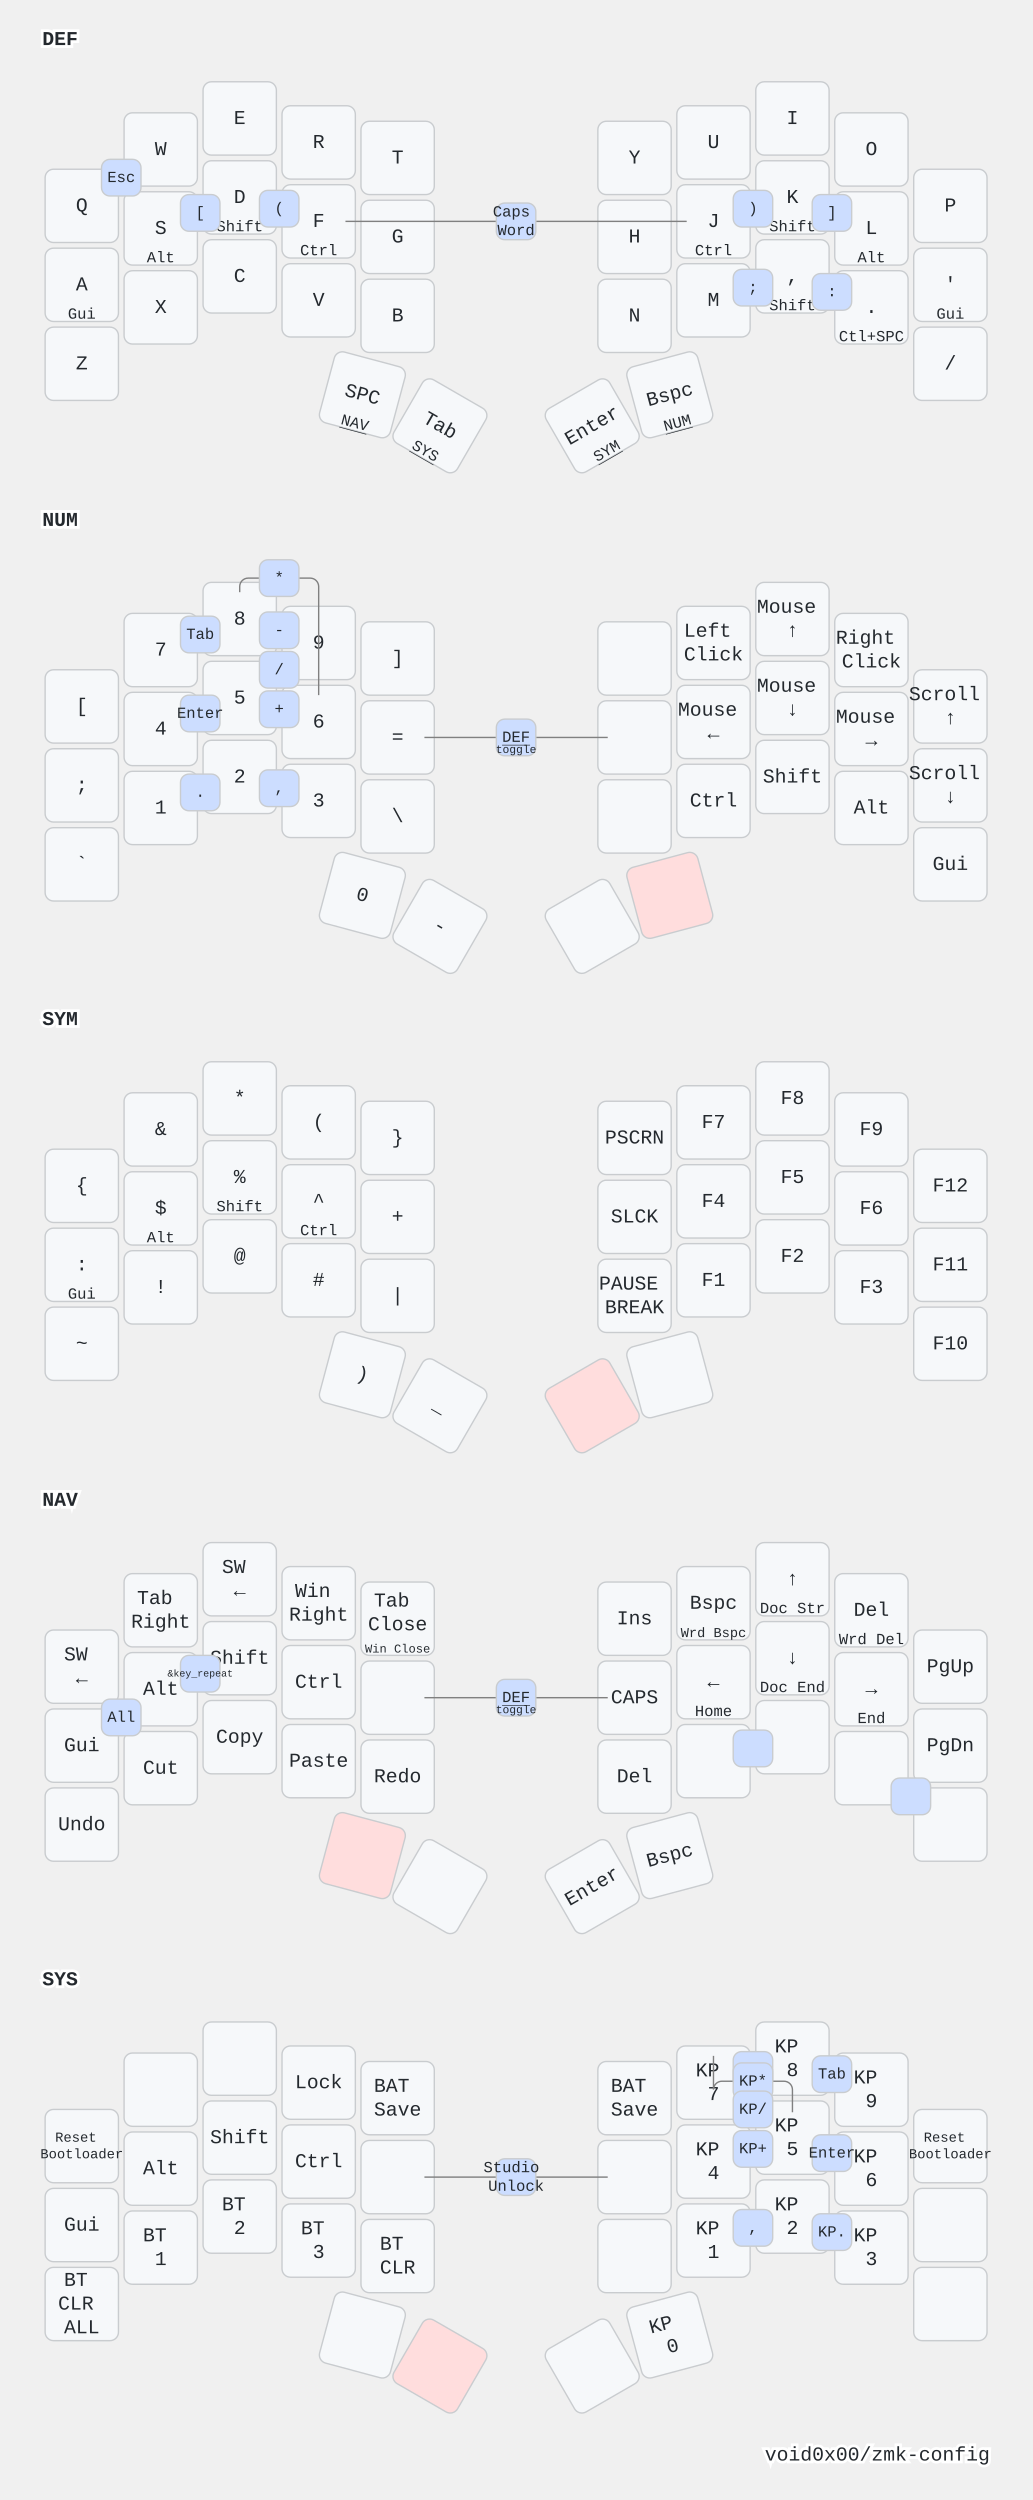
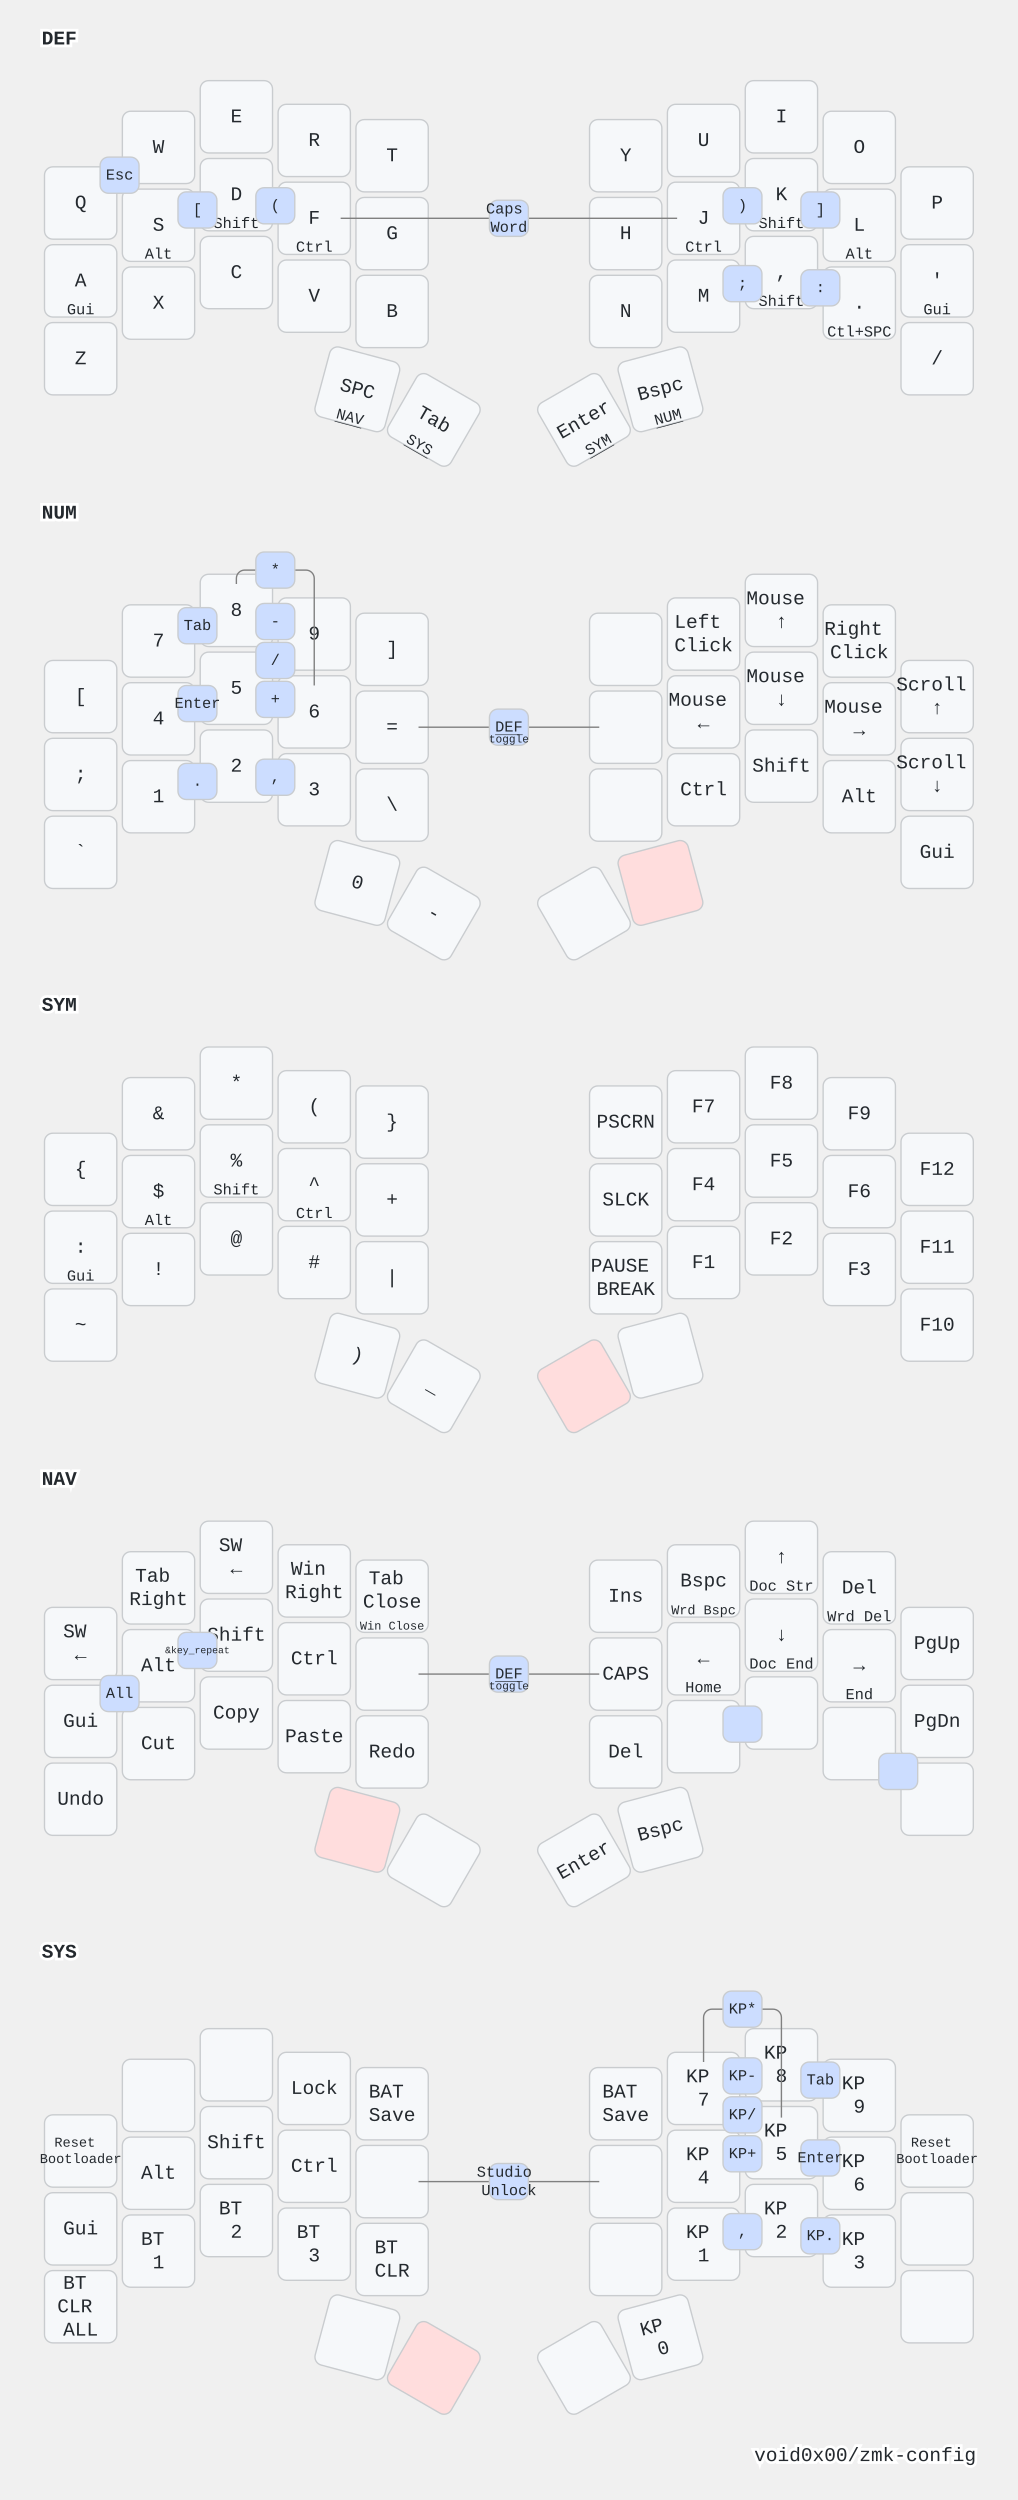
- <svg xmlns="http://www.w3.org/2000/svg" xmlns:xlink="http://www.w3.org/1999/xlink" width="732" height="1773" viewBox="0 0 732 1773" class="keymap">
+ <svg xmlns="http://www.w3.org/2000/svg" xmlns:xlink="http://www.w3.org/1999/xlink" width="732" height="1798" viewBox="0 0 732 1798" class="keymap">
  <defs>/* start glyphs */
<svg id="mdi:play-pause">
      <svg id="mdi-play-pause" viewBox="0 0 24 24">
        <path d="M3,5V19L11,12M13,19H16V5H13M18,5V19H21V5" />
      </svg>
    </svg>
    <svg id="mdi:skip-backward">
      <svg id="mdi-skip-backward" viewBox="0 0 24 24">
        <path d="M20,5V19L13,12M6,5V19H4V5M13,5V19L6,12" />
      </svg>
    </svg>
    <svg id="mdi:skip-forward">
      <svg id="mdi-skip-forward" viewBox="0 0 24 24">
        <path d="M4,5V19L11,12M18,5V19H20V5M11,5V19L18,12" />
      </svg>
    </svg>
    <svg id="mdi:volume-high">
      <svg id="mdi-volume-high" viewBox="0 0 24 24">
        <path d="M14,3.23V5.29C16.89,6.15 19,8.83 19,12C19,15.17 16.89,17.84 14,18.7V20.77C18,19.86 21,16.28 21,12C21,7.72 18,4.14 14,3.23M16.5,12C16.5,10.23 15.5,8.71 14,7.97V16C15.5,15.29 16.5,13.76 16.5,12M3,9V15H7L12,20V4L7,9H3Z" />
      </svg>
    </svg>
    <svg id="mdi:volume-medium">
      <svg id="mdi-volume-medium" viewBox="0 0 24 24">
        <path d="M5,9V15H9L14,20V4L9,9M18.5,12C18.5,10.23 17.5,8.71 16,7.97V16C17.5,15.29 18.5,13.76 18.5,12Z" />
      </svg>
    </svg>
    <svg id="mdi:volume-off">
      <svg id="mdi-volume-off" viewBox="0 0 24 24">
        <path d="M12,4L9.91,6.09L12,8.18M4.27,3L3,4.27L7.73,9H3V15H7L12,20V13.27L16.25,17.53C15.58,18.04 14.83,18.46 14,18.7V20.77C15.38,20.45 16.63,19.82 17.68,18.96L19.73,21L21,19.73L12,10.73M19,12C19,12.94 18.8,13.82 18.46,14.64L19.97,16.15C20.62,14.91 21,13.5 21,12C21,7.72 18,4.14 14,3.23V5.29C16.89,6.15 19,8.83 19,12M16.5,12C16.5,10.23 15.5,8.71 14,7.97V10.18L16.45,12.63C16.5,12.43 16.5,12.21 16.5,12Z" />
      </svg>
    </svg>
  </defs>/* end glyphs */
<style>/* inherit to force styles through use tags */
svg path {
    fill: inherit;
}

/* font and background color specifications */
svg.keymap {
    font-family: SFMono-Regular,Consolas,Liberation Mono,Menlo,monospace;
    font-size: 14px;
    font-kerning: normal;
    text-rendering: optimizeLegibility;
    fill: #24292e;
}

/* default key styling */
rect.key {
    fill: #f6f8fa;
}

rect.key, rect.combo {
    stroke: #c9cccf;
    stroke-width: 1;
}

/* default key side styling, only used is draw_key_sides is set */
rect.side {
    filter: brightness(90%);
}

/* color accent for combo boxes */
rect.combo, rect.combo-separate {
    fill: #cdf;
}

/* color accent for held keys */
rect.held, rect.combo.held {
    fill: #fdd;
}

/* color accent for ghost (optional) keys */
rect.ghost, rect.combo.ghost {
    stroke-dasharray: 4, 4;
    stroke-width: 2;
}

text {
    text-anchor: middle;
    dominant-baseline: middle;
}

/* styling for layer labels */
text.label {
    font-weight: bold;
    text-anchor: start;
    stroke: white;
    stroke-width: 4;
    paint-order: stroke;
}

/* styling for optional footer */
text.footer {
    text-anchor: end;
    dominant-baseline: auto;
    stroke: white;
    stroke-width: 4;
    paint-order: stroke;
}

/* styling for combo tap, and key non-tap label text */
text.combo, text.hold, text.shifted, text.left, text.right, text.tl, text.tr, text.bl, text.br {
    font-size: 11px;
}

text.hold, text.bl, text.br {
    text-anchor: middle;
    dominant-baseline: auto;
}

text.shifted, text.tl, text.tr {
    text-anchor: middle;
    dominant-baseline: hanging;
}

text.left, text.tl, text.bl {
    text-anchor: start;
}

text.right, text.tr, text.br {
    text-anchor: end;
}

text.layer-activator {
    text-decoration: underline;
}

/* styling for hold/shifted label text in combo box */
text.combo.hold, text.combo.shifted, text.combo.left, text.combo.right {
    font-size: 8px;
}

/* lighter symbol for transparent keys */
text.trans {
    fill: #7b7e81;
}

/* styling for combo dendrons */
path.combo {
    stroke-width: 1;
    stroke: gray;
    fill: none;
}

/* Start Tabler Icons Cleanup */
/* cannot use height/width with glyphs */
.icon-tabler &gt; path {
    fill: inherit;
    stroke: inherit;
    stroke-width: 2;
}
/* hide tabler's default box */
.icon-tabler &gt; path[stroke="none"][fill="none"] {
    visibility: hidden;
}
/* End Tabler Icons Cleanup */

@media (prefers-color-scheme: dark) {
svg.keymap { fill: #d1d6db; }
rect.key { fill: #3f4750; }
rect.key, rect.combo { stroke: #60666c; }
rect.combo, rect.combo-separate { fill: #1f3d7a; }
rect.held, rect.combo.held { fill: #854747; }
text.label, text.footer { stroke: black; }
text.trans { fill: #7e8184; }
path.combo { stroke: #7f7f7f; }

}</style>
  <g transform="translate(30, 0)" class="layer-DEF">
    <text x="0" y="28" class="label" id="DEF">DEF</text>
    <g transform="translate(0, 56)">
      <g transform="translate(28, 90)" class="key keypos-0">
        <rect rx="6" ry="6" x="-26" y="-26" width="52" height="52" class="key" />
        <text x="0" y="0" class="key tap">Q</text>
      </g>
      <g transform="translate(84, 50)" class="key keypos-1">
        <rect rx="6" ry="6" x="-26" y="-26" width="52" height="52" class="key" />
        <text x="0" y="0" class="key tap">W</text>
      </g>
      <g transform="translate(140, 28)" class="key keypos-2">
        <rect rx="6" ry="6" x="-26" y="-26" width="52" height="52" class="key" />
        <text x="0" y="0" class="key tap">E</text>
      </g>
      <g transform="translate(196, 45)" class="key keypos-3">
        <rect rx="6" ry="6" x="-26" y="-26" width="52" height="52" class="key" />
        <text x="0" y="0" class="key tap">R</text>
      </g>
      <g transform="translate(252, 56)" class="key keypos-4">
        <rect rx="6" ry="6" x="-26" y="-26" width="52" height="52" class="key" />
        <text x="0" y="0" class="key tap">T</text>
      </g>
      <g transform="translate(420, 56)" class="key keypos-5">
        <rect rx="6" ry="6" x="-26" y="-26" width="52" height="52" class="key" />
        <text x="0" y="0" class="key tap">Y</text>
      </g>
      <g transform="translate(476, 45)" class="key keypos-6">
        <rect rx="6" ry="6" x="-26" y="-26" width="52" height="52" class="key" />
        <text x="0" y="0" class="key tap">U</text>
      </g>
      <g transform="translate(532, 28)" class="key keypos-7">
        <rect rx="6" ry="6" x="-26" y="-26" width="52" height="52" class="key" />
        <text x="0" y="0" class="key tap">I</text>
      </g>
      <g transform="translate(588, 50)" class="key keypos-8">
        <rect rx="6" ry="6" x="-26" y="-26" width="52" height="52" class="key" />
        <text x="0" y="0" class="key tap">O</text>
      </g>
      <g transform="translate(644, 90)" class="key keypos-9">
        <rect rx="6" ry="6" x="-26" y="-26" width="52" height="52" class="key" />
        <text x="0" y="0" class="key tap">P</text>
      </g>
      <g transform="translate(28, 146)" class="key keypos-10">
        <rect rx="6" ry="6" x="-26" y="-26" width="52" height="52" class="key" />
        <text x="0" y="0" class="key tap">A</text>
        <text x="0" y="24" class="key hold">Gui</text>
      </g>
      <g transform="translate(84, 106)" class="key keypos-11">
        <rect rx="6" ry="6" x="-26" y="-26" width="52" height="52" class="key" />
        <text x="0" y="0" class="key tap">S</text>
        <text x="0" y="24" class="key hold">Alt</text>
      </g>
      <g transform="translate(140, 84)" class="key keypos-12">
        <rect rx="6" ry="6" x="-26" y="-26" width="52" height="52" class="key" />
        <text x="0" y="0" class="key tap">D</text>
        <text x="0" y="24" class="key hold">Shift</text>
      </g>
      <g transform="translate(196, 101)" class="key keypos-13">
        <rect rx="6" ry="6" x="-26" y="-26" width="52" height="52" class="key" />
        <text x="0" y="0" class="key tap">F</text>
        <text x="0" y="24" class="key hold">Ctrl</text>
      </g>
      <g transform="translate(252, 112)" class="key keypos-14">
        <rect rx="6" ry="6" x="-26" y="-26" width="52" height="52" class="key" />
        <text x="0" y="0" class="key tap">G</text>
      </g>
      <g transform="translate(420, 112)" class="key keypos-15">
        <rect rx="6" ry="6" x="-26" y="-26" width="52" height="52" class="key" />
        <text x="0" y="0" class="key tap">H</text>
      </g>
      <g transform="translate(476, 101)" class="key keypos-16">
        <rect rx="6" ry="6" x="-26" y="-26" width="52" height="52" class="key" />
        <text x="0" y="0" class="key tap">J</text>
        <text x="0" y="24" class="key hold">Ctrl</text>
      </g>
      <g transform="translate(532, 84)" class="key keypos-17">
        <rect rx="6" ry="6" x="-26" y="-26" width="52" height="52" class="key" />
        <text x="0" y="0" class="key tap">K</text>
        <text x="0" y="24" class="key hold">Shift</text>
      </g>
      <g transform="translate(588, 106)" class="key keypos-18">
        <rect rx="6" ry="6" x="-26" y="-26" width="52" height="52" class="key" />
        <text x="0" y="0" class="key tap">L</text>
        <text x="0" y="24" class="key hold">Alt</text>
      </g>
      <g transform="translate(644, 146)" class="key keypos-19">
        <rect rx="6" ry="6" x="-26" y="-26" width="52" height="52" class="key" />
        <text x="0" y="0" class="key tap">'</text>
        <text x="0" y="24" class="key hold">Gui</text>
      </g>
      <g transform="translate(28, 202)" class="key keypos-20">
        <rect rx="6" ry="6" x="-26" y="-26" width="52" height="52" class="key" />
        <text x="0" y="0" class="key tap">Z</text>
      </g>
      <g transform="translate(84, 162)" class="key keypos-21">
        <rect rx="6" ry="6" x="-26" y="-26" width="52" height="52" class="key" />
        <text x="0" y="0" class="key tap">X</text>
      </g>
      <g transform="translate(140, 140)" class="key keypos-22">
        <rect rx="6" ry="6" x="-26" y="-26" width="52" height="52" class="key" />
        <text x="0" y="0" class="key tap">C</text>
      </g>
      <g transform="translate(196, 157)" class="key keypos-23">
        <rect rx="6" ry="6" x="-26" y="-26" width="52" height="52" class="key" />
        <text x="0" y="0" class="key tap">V</text>
      </g>
      <g transform="translate(252, 168)" class="key keypos-24">
        <rect rx="6" ry="6" x="-26" y="-26" width="52" height="52" class="key" />
        <text x="0" y="0" class="key tap">B</text>
      </g>
      <g transform="translate(420, 168)" class="key keypos-25">
        <rect rx="6" ry="6" x="-26" y="-26" width="52" height="52" class="key" />
        <text x="0" y="0" class="key tap">N</text>
      </g>
      <g transform="translate(476, 157)" class="key keypos-26">
        <rect rx="6" ry="6" x="-26" y="-26" width="52" height="52" class="key" />
        <text x="0" y="0" class="key tap">M</text>
      </g>
      <g transform="translate(532, 140)" class="key keypos-27">
        <rect rx="6" ry="6" x="-26" y="-26" width="52" height="52" class="key" />
        <text x="0" y="0" class="key tap">,</text>
        <text x="0" y="24" class="key hold">Shift</text>
      </g>
      <g transform="translate(588, 162)" class="key keypos-28">
        <rect rx="6" ry="6" x="-26" y="-26" width="52" height="52" class="key" />
        <text x="0" y="0" class="key tap">.</text>
        <text x="0" y="24" class="key hold">Ctl+SPC</text>
      </g>
      <g transform="translate(644, 202)" class="key keypos-29">
        <rect rx="6" ry="6" x="-26" y="-26" width="52" height="52" class="key" />
        <text x="0" y="0" class="key tap">/</text>
      </g>
      <g transform="translate(227, 224) rotate(15.0)" class="key keypos-30">
        <rect rx="6" ry="6" x="-26" y="-26" width="52" height="52" class="key" />
        <text x="0" y="0" class="key tap">SPC</text>
        <a href="#NAV">
          <text x="0" y="24" class="key hold layer-activator">NAV</text>
        </a>
      </g>
      <g transform="translate(282, 246) rotate(30.0)" class="key keypos-31">
        <rect rx="6" ry="6" x="-26" y="-26" width="52" height="52" class="key" />
        <text x="0" y="0" class="key tap">Tab</text>
        <a href="#SYS">
          <text x="0" y="24" class="key hold layer-activator">SYS</text>
        </a>
      </g>
      <g transform="translate(390, 246) rotate(-30.0)" class="key keypos-32">
        <rect rx="6" ry="6" x="-26" y="-26" width="52" height="52" class="key" />
        <text x="0" y="0" class="key tap">Enter</text>
        <a href="#SYM">
          <text x="0" y="24" class="key hold layer-activator">SYM</text>
        </a>
      </g>
      <g transform="translate(445, 224) rotate(-15.0)" class="key keypos-33">
        <rect rx="6" ry="6" x="-26" y="-26" width="52" height="52" class="key" />
        <text x="0" y="0" class="key tap">Bspc</text>
        <a href="#NUM">
          <text x="0" y="24" class="key hold layer-activator">NUM</text>
        </a>
      </g>
      <g class="combo combopos-0">
        <rect rx="6" ry="6" x="42" y="57" width="28" height="26" class="combo" />
        <text x="56" y="70" class="combo tap">Esc</text>
      </g>
      <g class="combo combopos-1">
        <rect rx="6" ry="6" x="154" y="79" width="28" height="26" class="combo" />
        <text x="168" y="92" class="combo tap">(</text>
      </g>
      <g class="combo combopos-2">
        <rect rx="6" ry="6" x="490" y="79" width="28" height="26" class="combo" />
        <text x="504" y="92" class="combo tap">)</text>
      </g>
      <g class="combo combopos-3">
        <rect rx="6" ry="6" x="98" y="82" width="28" height="26" class="combo" />
        <text x="112" y="95" class="combo tap">[</text>
      </g>
      <g class="combo combopos-4">
        <rect rx="6" ry="6" x="546" y="82" width="28" height="26" class="combo" />
        <text x="560" y="95" class="combo tap">]</text>
      </g>
      <g class="combo combopos-5">
        <rect rx="6" ry="6" x="490" y="135" width="28" height="26" class="combo" />
        <text x="504" y="148" class="combo tap">;</text>
      </g>
      <g class="combo combopos-6">
        <rect rx="6" ry="6" x="546" y="138" width="28" height="26" class="combo" />
        <text x="560" y="151" class="combo tap">:</text>
      </g>
      <g class="combo combopos-7">
        <path d="M336,101 l-121,0" class="combo" />
        <path d="M336,101 l121,0" class="combo" />
        <rect rx="6" ry="6" x="322" y="88" width="28" height="26" class="combo" />
        <text x="336" y="101" class="combo tap">
          <tspan x="336" dy="-0.6em">Caps</tspan>
          <tspan x="336" dy="1.2em">Word</tspan>
        </text>
      </g>
    </g>
  </g>
  <g transform="translate(30, 341)" class="layer-NUM">
    <text x="0" y="28" class="label" id="NUM">NUM</text>
    <g transform="translate(0, 70)">
      <g transform="translate(28, 90)" class="key keypos-0">
        <rect rx="6" ry="6" x="-26" y="-26" width="52" height="52" class="key" />
        <text x="0" y="0" class="key tap">[</text>
      </g>
      <g transform="translate(84, 50)" class="key keypos-1">
        <rect rx="6" ry="6" x="-26" y="-26" width="52" height="52" class="key" />
        <text x="0" y="0" class="key tap">7</text>
      </g>
      <g transform="translate(140, 28)" class="key keypos-2">
        <rect rx="6" ry="6" x="-26" y="-26" width="52" height="52" class="key" />
        <text x="0" y="0" class="key tap">8</text>
      </g>
      <g transform="translate(196, 45)" class="key keypos-3">
        <rect rx="6" ry="6" x="-26" y="-26" width="52" height="52" class="key" />
        <text x="0" y="0" class="key tap">9</text>
      </g>
      <g transform="translate(252, 56)" class="key keypos-4">
        <rect rx="6" ry="6" x="-26" y="-26" width="52" height="52" class="key" />
        <text x="0" y="0" class="key tap">]</text>
      </g>
      <g transform="translate(420, 56)" class="key keypos-5">
        <rect rx="6" ry="6" x="-26" y="-26" width="52" height="52" class="key" />
      </g>
      <g transform="translate(476, 45)" class="key keypos-6">
        <rect rx="6" ry="6" x="-26" y="-26" width="52" height="52" class="key" />
        <text x="0" y="0" class="key tap">
          <tspan x="0" dy="-0.6em">Left</tspan>
          <tspan x="0" dy="1.2em">Click</tspan>
        </text>
      </g>
      <g transform="translate(532, 28)" class="key keypos-7">
        <rect rx="6" ry="6" x="-26" y="-26" width="52" height="52" class="key" />
        <text x="0" y="0" class="key tap">
          <tspan x="0" dy="-0.6em">Mouse</tspan>
          <tspan x="0" dy="1.2em">↑</tspan>
        </text>
      </g>
      <g transform="translate(588, 50)" class="key keypos-8">
        <rect rx="6" ry="6" x="-26" y="-26" width="52" height="52" class="key" />
        <text x="0" y="0" class="key tap">
          <tspan x="0" dy="-0.6em">Right</tspan>
          <tspan x="0" dy="1.2em">Click</tspan>
        </text>
      </g>
      <g transform="translate(644, 90)" class="key keypos-9">
        <rect rx="6" ry="6" x="-26" y="-26" width="52" height="52" class="key" />
        <text x="0" y="0" class="key tap">
          <tspan x="0" dy="-0.6em">Scroll</tspan>
          <tspan x="0" dy="1.2em">↑</tspan>
        </text>
      </g>
      <g transform="translate(28, 146)" class="key keypos-10">
        <rect rx="6" ry="6" x="-26" y="-26" width="52" height="52" class="key" />
        <text x="0" y="0" class="key tap">;</text>
      </g>
      <g transform="translate(84, 106)" class="key keypos-11">
        <rect rx="6" ry="6" x="-26" y="-26" width="52" height="52" class="key" />
        <text x="0" y="0" class="key tap">4</text>
      </g>
      <g transform="translate(140, 84)" class="key keypos-12">
        <rect rx="6" ry="6" x="-26" y="-26" width="52" height="52" class="key" />
        <text x="0" y="0" class="key tap">5</text>
      </g>
      <g transform="translate(196, 101)" class="key keypos-13">
        <rect rx="6" ry="6" x="-26" y="-26" width="52" height="52" class="key" />
        <text x="0" y="0" class="key tap">6</text>
      </g>
      <g transform="translate(252, 112)" class="key keypos-14">
        <rect rx="6" ry="6" x="-26" y="-26" width="52" height="52" class="key" />
        <text x="0" y="0" class="key tap">=</text>
      </g>
      <g transform="translate(420, 112)" class="key keypos-15">
        <rect rx="6" ry="6" x="-26" y="-26" width="52" height="52" class="key" />
      </g>
      <g transform="translate(476, 101)" class="key keypos-16">
        <rect rx="6" ry="6" x="-26" y="-26" width="52" height="52" class="key" />
        <text x="0" y="0" class="key tap">
          <tspan x="0" dy="-0.6em">Mouse</tspan>
          <tspan x="0" dy="1.2em">←</tspan>
        </text>
      </g>
      <g transform="translate(532, 84)" class="key keypos-17">
        <rect rx="6" ry="6" x="-26" y="-26" width="52" height="52" class="key" />
        <text x="0" y="0" class="key tap">
          <tspan x="0" dy="-0.6em">Mouse</tspan>
          <tspan x="0" dy="1.2em">↓</tspan>
        </text>
      </g>
      <g transform="translate(588, 106)" class="key keypos-18">
        <rect rx="6" ry="6" x="-26" y="-26" width="52" height="52" class="key" />
        <text x="0" y="0" class="key tap">
          <tspan x="0" dy="-0.6em">Mouse</tspan>
          <tspan x="0" dy="1.2em">→</tspan>
        </text>
      </g>
      <g transform="translate(644, 146)" class="key keypos-19">
        <rect rx="6" ry="6" x="-26" y="-26" width="52" height="52" class="key" />
        <text x="0" y="0" class="key tap">
          <tspan x="0" dy="-0.6em">Scroll</tspan>
          <tspan x="0" dy="1.2em">↓</tspan>
        </text>
      </g>
      <g transform="translate(28, 202)" class="key keypos-20">
        <rect rx="6" ry="6" x="-26" y="-26" width="52" height="52" class="key" />
        <text x="0" y="0" class="key tap">`</text>
      </g>
      <g transform="translate(84, 162)" class="key keypos-21">
        <rect rx="6" ry="6" x="-26" y="-26" width="52" height="52" class="key" />
        <text x="0" y="0" class="key tap">1</text>
      </g>
      <g transform="translate(140, 140)" class="key keypos-22">
        <rect rx="6" ry="6" x="-26" y="-26" width="52" height="52" class="key" />
        <text x="0" y="0" class="key tap">2</text>
      </g>
      <g transform="translate(196, 157)" class="key keypos-23">
        <rect rx="6" ry="6" x="-26" y="-26" width="52" height="52" class="key" />
        <text x="0" y="0" class="key tap">3</text>
      </g>
      <g transform="translate(252, 168)" class="key keypos-24">
        <rect rx="6" ry="6" x="-26" y="-26" width="52" height="52" class="key" />
        <text x="0" y="0" class="key tap">\</text>
      </g>
      <g transform="translate(420, 168)" class="key keypos-25">
        <rect rx="6" ry="6" x="-26" y="-26" width="52" height="52" class="key" />
      </g>
      <g transform="translate(476, 157)" class="key keypos-26">
        <rect rx="6" ry="6" x="-26" y="-26" width="52" height="52" class="key" />
        <text x="0" y="0" class="key tap">Ctrl</text>
      </g>
      <g transform="translate(532, 140)" class="key keypos-27">
        <rect rx="6" ry="6" x="-26" y="-26" width="52" height="52" class="key" />
        <text x="0" y="0" class="key tap">Shift</text>
      </g>
      <g transform="translate(588, 162)" class="key keypos-28">
        <rect rx="6" ry="6" x="-26" y="-26" width="52" height="52" class="key" />
        <text x="0" y="0" class="key tap">Alt</text>
      </g>
      <g transform="translate(644, 202)" class="key keypos-29">
        <rect rx="6" ry="6" x="-26" y="-26" width="52" height="52" class="key" />
        <text x="0" y="0" class="key tap">Gui</text>
      </g>
      <g transform="translate(227, 224) rotate(15.0)" class="key keypos-30">
        <rect rx="6" ry="6" x="-26" y="-26" width="52" height="52" class="key" />
        <text x="0" y="0" class="key tap">0</text>
      </g>
      <g transform="translate(282, 246) rotate(30.0)" class="key keypos-31">
        <rect rx="6" ry="6" x="-26" y="-26" width="52" height="52" class="key" />
        <text x="0" y="0" class="key tap">-</text>
      </g>
      <g transform="translate(390, 246) rotate(-30.0)" class="key trans keypos-32">
        <rect rx="6" ry="6" x="-26" y="-26" width="52" height="52" class="key trans" />
      </g>
      <g transform="translate(445, 224) rotate(-15.0)" class="key held keypos-33">
        <rect rx="6" ry="6" x="-26" y="-26" width="52" height="52" class="key held" />
      </g>
      <g class="combo combopos-0">
        <path d="M336,112 l-65,0" class="combo" />
        <path d="M336,112 l65,0" class="combo" />
        <rect rx="6" ry="6" x="322" y="99" width="28" height="26" class="combo" />
        <a href="#DEF">
          <text x="336" y="112" class="combo tap layer-activator">DEF</text>
        </a>
        <text x="336" y="123" class="combo hold">toggle</text>
      </g>
      <g class="combo combopos-1">
        <rect rx="6" ry="6" x="154" y="79" width="28" height="26" class="combo" />
        <text x="168" y="92" class="combo tap">+</text>
      </g>
      <g class="combo combopos-2">
        <rect rx="6" ry="6" x="154" y="23" width="28" height="26" class="combo" />
        <text x="168" y="36" class="combo tap">-</text>
      </g>
      <g class="combo combopos-3">
        <path d="M168,-1 h-22 a6.0,6.0 0 0 0 -6.0,6.0 v4" class="combo" />
        <path d="M168,-1 h22 a6.0,6.0 0 0 1 6.0,6.0 v77" class="combo" />
        <rect rx="6" ry="6" x="154" y="-14" width="28" height="26" class="combo" />
        <text x="168" y="-1" class="combo tap">*</text>
      </g>
      <g class="combo combopos-4">
        <rect rx="6" ry="6" x="154" y="51" width="28" height="26" class="combo" />
        <text x="168" y="64" class="combo tap">/</text>
      </g>
      <g class="combo combopos-5">
        <rect rx="6" ry="6" x="154" y="135" width="28" height="26" class="combo" />
        <text x="168" y="148" class="combo tap">,</text>
      </g>
      <g class="combo combopos-6">
        <rect rx="6" ry="6" x="98" y="138" width="28" height="26" class="combo" />
        <text x="112" y="151" class="combo tap">.</text>
      </g>
      <g class="combo combopos-7">
        <rect rx="6" ry="6" x="98" y="82" width="28" height="26" class="combo" />
        <text x="112" y="95" class="combo tap">Enter</text>
      </g>
      <g class="combo combopos-8">
        <rect rx="6" ry="6" x="98" y="26" width="28" height="26" class="combo" />
        <text x="112" y="39" class="combo tap">Tab</text>
      </g>
    </g>
  </g>
  <g transform="translate(30, 695)" class="layer-SYM">
    <text x="0" y="28" class="label" id="SYM">SYM</text>
    <g transform="translate(0, 56)">
      <g transform="translate(28, 90)" class="key keypos-0">
        <rect rx="6" ry="6" x="-26" y="-26" width="52" height="52" class="key" />
        <text x="0" y="0" class="key tap">{</text>
      </g>
      <g transform="translate(84, 50)" class="key keypos-1">
        <rect rx="6" ry="6" x="-26" y="-26" width="52" height="52" class="key" />
        <text x="0" y="0" class="key tap">&amp;</text>
      </g>
      <g transform="translate(140, 28)" class="key keypos-2">
        <rect rx="6" ry="6" x="-26" y="-26" width="52" height="52" class="key" />
        <text x="0" y="0" class="key tap">*</text>
      </g>
      <g transform="translate(196, 45)" class="key keypos-3">
        <rect rx="6" ry="6" x="-26" y="-26" width="52" height="52" class="key" />
        <text x="0" y="0" class="key tap">(</text>
      </g>
      <g transform="translate(252, 56)" class="key keypos-4">
        <rect rx="6" ry="6" x="-26" y="-26" width="52" height="52" class="key" />
        <text x="0" y="0" class="key tap">}</text>
      </g>
      <g transform="translate(420, 56)" class="key keypos-5">
        <rect rx="6" ry="6" x="-26" y="-26" width="52" height="52" class="key" />
        <text x="0" y="0" class="key tap">PSCRN</text>
      </g>
      <g transform="translate(476, 45)" class="key keypos-6">
        <rect rx="6" ry="6" x="-26" y="-26" width="52" height="52" class="key" />
        <text x="0" y="0" class="key tap">F7</text>
      </g>
      <g transform="translate(532, 28)" class="key keypos-7">
        <rect rx="6" ry="6" x="-26" y="-26" width="52" height="52" class="key" />
        <text x="0" y="0" class="key tap">F8</text>
      </g>
      <g transform="translate(588, 50)" class="key keypos-8">
        <rect rx="6" ry="6" x="-26" y="-26" width="52" height="52" class="key" />
        <text x="0" y="0" class="key tap">F9</text>
      </g>
      <g transform="translate(644, 90)" class="key keypos-9">
        <rect rx="6" ry="6" x="-26" y="-26" width="52" height="52" class="key" />
        <text x="0" y="0" class="key tap">F12</text>
      </g>
      <g transform="translate(28, 146)" class="key keypos-10">
        <rect rx="6" ry="6" x="-26" y="-26" width="52" height="52" class="key" />
        <text x="0" y="0" class="key tap">:</text>
        <text x="0" y="24" class="key hold">Gui</text>
      </g>
      <g transform="translate(84, 106)" class="key keypos-11">
        <rect rx="6" ry="6" x="-26" y="-26" width="52" height="52" class="key" />
        <text x="0" y="0" class="key tap">$</text>
        <text x="0" y="24" class="key hold">Alt</text>
      </g>
      <g transform="translate(140, 84)" class="key keypos-12">
        <rect rx="6" ry="6" x="-26" y="-26" width="52" height="52" class="key" />
        <text x="0" y="0" class="key tap">%</text>
        <text x="0" y="24" class="key hold">Shift</text>
      </g>
      <g transform="translate(196, 101)" class="key keypos-13">
        <rect rx="6" ry="6" x="-26" y="-26" width="52" height="52" class="key" />
        <text x="0" y="0" class="key tap">^</text>
        <text x="0" y="24" class="key hold">Ctrl</text>
      </g>
      <g transform="translate(252, 112)" class="key keypos-14">
        <rect rx="6" ry="6" x="-26" y="-26" width="52" height="52" class="key" />
        <text x="0" y="0" class="key tap">+</text>
      </g>
      <g transform="translate(420, 112)" class="key keypos-15">
        <rect rx="6" ry="6" x="-26" y="-26" width="52" height="52" class="key" />
        <text x="0" y="0" class="key tap">SLCK</text>
      </g>
      <g transform="translate(476, 101)" class="key keypos-16">
        <rect rx="6" ry="6" x="-26" y="-26" width="52" height="52" class="key" />
        <text x="0" y="0" class="key tap">F4</text>
      </g>
      <g transform="translate(532, 84)" class="key keypos-17">
        <rect rx="6" ry="6" x="-26" y="-26" width="52" height="52" class="key" />
        <text x="0" y="0" class="key tap">F5</text>
      </g>
      <g transform="translate(588, 106)" class="key keypos-18">
        <rect rx="6" ry="6" x="-26" y="-26" width="52" height="52" class="key" />
        <text x="0" y="0" class="key tap">F6</text>
      </g>
      <g transform="translate(644, 146)" class="key keypos-19">
        <rect rx="6" ry="6" x="-26" y="-26" width="52" height="52" class="key" />
        <text x="0" y="0" class="key tap">F11</text>
      </g>
      <g transform="translate(28, 202)" class="key keypos-20">
        <rect rx="6" ry="6" x="-26" y="-26" width="52" height="52" class="key" />
        <text x="0" y="0" class="key tap">~</text>
      </g>
      <g transform="translate(84, 162)" class="key keypos-21">
        <rect rx="6" ry="6" x="-26" y="-26" width="52" height="52" class="key" />
        <text x="0" y="0" class="key tap">!</text>
      </g>
      <g transform="translate(140, 140)" class="key keypos-22">
        <rect rx="6" ry="6" x="-26" y="-26" width="52" height="52" class="key" />
        <text x="0" y="0" class="key tap">@</text>
      </g>
      <g transform="translate(196, 157)" class="key keypos-23">
        <rect rx="6" ry="6" x="-26" y="-26" width="52" height="52" class="key" />
        <text x="0" y="0" class="key tap">#</text>
      </g>
      <g transform="translate(252, 168)" class="key keypos-24">
        <rect rx="6" ry="6" x="-26" y="-26" width="52" height="52" class="key" />
        <text x="0" y="0" class="key tap">|</text>
      </g>
      <g transform="translate(420, 168)" class="key keypos-25">
        <rect rx="6" ry="6" x="-26" y="-26" width="52" height="52" class="key" />
        <text x="0" y="0" class="key tap">
          <tspan x="0" dy="-0.6em">PAUSE</tspan>
          <tspan x="0" dy="1.2em">BREAK</tspan>
        </text>
      </g>
      <g transform="translate(476, 157)" class="key keypos-26">
        <rect rx="6" ry="6" x="-26" y="-26" width="52" height="52" class="key" />
        <text x="0" y="0" class="key tap">F1</text>
      </g>
      <g transform="translate(532, 140)" class="key keypos-27">
        <rect rx="6" ry="6" x="-26" y="-26" width="52" height="52" class="key" />
        <text x="0" y="0" class="key tap">F2</text>
      </g>
      <g transform="translate(588, 162)" class="key keypos-28">
        <rect rx="6" ry="6" x="-26" y="-26" width="52" height="52" class="key" />
        <text x="0" y="0" class="key tap">F3</text>
      </g>
      <g transform="translate(644, 202)" class="key keypos-29">
        <rect rx="6" ry="6" x="-26" y="-26" width="52" height="52" class="key" />
        <text x="0" y="0" class="key tap">F10</text>
      </g>
      <g transform="translate(227, 224) rotate(15.0)" class="key keypos-30">
        <rect rx="6" ry="6" x="-26" y="-26" width="52" height="52" class="key" />
        <text x="0" y="0" class="key tap">)</text>
      </g>
      <g transform="translate(282, 246) rotate(30.0)" class="key keypos-31">
        <rect rx="6" ry="6" x="-26" y="-26" width="52" height="52" class="key" />
        <text x="0" y="0" class="key tap">_</text>
      </g>
      <g transform="translate(390, 246) rotate(-30.0)" class="key held keypos-32">
        <rect rx="6" ry="6" x="-26" y="-26" width="52" height="52" class="key held" />
      </g>
      <g transform="translate(445, 224) rotate(-15.0)" class="key trans keypos-33">
        <rect rx="6" ry="6" x="-26" y="-26" width="52" height="52" class="key trans" />
      </g>
    </g>
  </g>
  <g transform="translate(30, 1036)" class="layer-NAV">
    <text x="0" y="28" class="label" id="NAV">NAV</text>
    <g transform="translate(0, 56)">
      <g transform="translate(28, 90)" class="key keypos-0">
        <rect rx="6" ry="6" x="-26" y="-26" width="52" height="52" class="key" />
        <text x="0" y="0" class="key tap">
          <tspan x="0" dy="-0.6em">SW</tspan>
          <tspan x="0" dy="1.2em">←</tspan>
        </text>
      </g>
      <g transform="translate(84, 50)" class="key keypos-1">
        <rect rx="6" ry="6" x="-26" y="-26" width="52" height="52" class="key" />
        <text x="0" y="0" class="key tap">
          <tspan x="0" dy="-0.6em">Tab</tspan>
          <tspan x="0" dy="1.2em">Right</tspan>
        </text>
      </g>
      <g transform="translate(140, 28)" class="key keypos-2">
        <rect rx="6" ry="6" x="-26" y="-26" width="52" height="52" class="key" />
        <text x="0" y="0" class="key tap">
          <tspan x="0" dy="-0.6em">SW</tspan>
          <tspan x="0" dy="1.2em">←</tspan>
        </text>
      </g>
      <g transform="translate(196, 45)" class="key keypos-3">
        <rect rx="6" ry="6" x="-26" y="-26" width="52" height="52" class="key" />
        <text x="0" y="0" class="key tap">
          <tspan x="0" dy="-0.6em">Win</tspan>
          <tspan x="0" dy="1.2em">Right</tspan>
        </text>
      </g>
      <g transform="translate(252, 56)" class="key keypos-4">
        <rect rx="6" ry="6" x="-26" y="-26" width="52" height="52" class="key" />
        <text x="0" y="0" class="key tap">
          <tspan x="0" dy="-0.9em">Tab</tspan>
          <tspan x="0" dy="1.2em">Close</tspan>
        </text>
        <text x="0" y="24" class="key hold">
          <tspan style="font-size: 78%">Win Close</tspan>
        </text>
      </g>
      <g transform="translate(420, 56)" class="key keypos-5">
        <rect rx="6" ry="6" x="-26" y="-26" width="52" height="52" class="key" />
        <text x="0" y="0" class="key tap">Ins</text>
      </g>
      <g transform="translate(476, 45)" class="key keypos-6">
        <rect rx="6" ry="6" x="-26" y="-26" width="52" height="52" class="key" />
        <text x="0" y="0" class="key tap">Bspc</text>
        <text x="0" y="24" class="key hold">
          <tspan style="font-size: 88%">Wrd Bspc</tspan>
        </text>
      </g>
      <g transform="translate(532, 28)" class="key keypos-7">
        <rect rx="6" ry="6" x="-26" y="-26" width="52" height="52" class="key" />
        <text x="0" y="0" class="key tap">↑</text>
        <text x="0" y="24" class="key hold">Doc Str</text>
      </g>
      <g transform="translate(588, 50)" class="key keypos-8">
        <rect rx="6" ry="6" x="-26" y="-26" width="52" height="52" class="key" />
        <text x="0" y="0" class="key tap">Del</text>
        <text x="0" y="24" class="key hold">Wrd Del</text>
      </g>
      <g transform="translate(644, 90)" class="key keypos-9">
        <rect rx="6" ry="6" x="-26" y="-26" width="52" height="52" class="key" />
        <text x="0" y="0" class="key tap">PgUp</text>
      </g>
      <g transform="translate(28, 146)" class="key keypos-10">
        <rect rx="6" ry="6" x="-26" y="-26" width="52" height="52" class="key" />
        <text x="0" y="0" class="key tap">Gui</text>
      </g>
      <g transform="translate(84, 106)" class="key keypos-11">
        <rect rx="6" ry="6" x="-26" y="-26" width="52" height="52" class="key" />
        <text x="0" y="0" class="key tap">Alt</text>
      </g>
      <g transform="translate(140, 84)" class="key keypos-12">
        <rect rx="6" ry="6" x="-26" y="-26" width="52" height="52" class="key" />
        <text x="0" y="0" class="key tap">Shift</text>
      </g>
      <g transform="translate(196, 101)" class="key keypos-13">
        <rect rx="6" ry="6" x="-26" y="-26" width="52" height="52" class="key" />
        <text x="0" y="0" class="key tap">Ctrl</text>
      </g>
      <g transform="translate(252, 112)" class="key keypos-14">
        <rect rx="6" ry="6" x="-26" y="-26" width="52" height="52" class="key" />
      </g>
      <g transform="translate(420, 112)" class="key keypos-15">
        <rect rx="6" ry="6" x="-26" y="-26" width="52" height="52" class="key" />
        <text x="0" y="0" class="key tap">CAPS</text>
      </g>
      <g transform="translate(476, 101)" class="key keypos-16">
        <rect rx="6" ry="6" x="-26" y="-26" width="52" height="52" class="key" />
        <text x="0" y="0" class="key tap">←</text>
        <text x="0" y="24" class="key hold">Home</text>
      </g>
      <g transform="translate(532, 84)" class="key keypos-17">
        <rect rx="6" ry="6" x="-26" y="-26" width="52" height="52" class="key" />
        <text x="0" y="0" class="key tap">↓</text>
        <text x="0" y="24" class="key hold">Doc End</text>
      </g>
      <g transform="translate(588, 106)" class="key keypos-18">
        <rect rx="6" ry="6" x="-26" y="-26" width="52" height="52" class="key" />
        <text x="0" y="0" class="key tap">→</text>
        <text x="0" y="24" class="key hold">End</text>
      </g>
      <g transform="translate(644, 146)" class="key keypos-19">
        <rect rx="6" ry="6" x="-26" y="-26" width="52" height="52" class="key" />
        <text x="0" y="0" class="key tap">PgDn</text>
      </g>
      <g transform="translate(28, 202)" class="key keypos-20">
        <rect rx="6" ry="6" x="-26" y="-26" width="52" height="52" class="key" />
        <text x="0" y="0" class="key tap">Undo</text>
      </g>
      <g transform="translate(84, 162)" class="key keypos-21">
        <rect rx="6" ry="6" x="-26" y="-26" width="52" height="52" class="key" />
        <text x="0" y="0" class="key tap">Cut</text>
      </g>
      <g transform="translate(140, 140)" class="key keypos-22">
        <rect rx="6" ry="6" x="-26" y="-26" width="52" height="52" class="key" />
        <text x="0" y="0" class="key tap">Copy</text>
      </g>
      <g transform="translate(196, 157)" class="key keypos-23">
        <rect rx="6" ry="6" x="-26" y="-26" width="52" height="52" class="key" />
        <text x="0" y="0" class="key tap">Paste</text>
      </g>
      <g transform="translate(252, 168)" class="key keypos-24">
        <rect rx="6" ry="6" x="-26" y="-26" width="52" height="52" class="key" />
        <text x="0" y="0" class="key tap">Redo</text>
      </g>
      <g transform="translate(420, 168)" class="key keypos-25">
        <rect rx="6" ry="6" x="-26" y="-26" width="52" height="52" class="key" />
        <text x="0" y="0" class="key tap">Del</text>
      </g>
      <g transform="translate(476, 157)" class="key keypos-26">
        <rect rx="6" ry="6" x="-26" y="-26" width="52" height="52" class="key" />
        <use href="#mdi:skip-backward" xlink:href="#mdi:skip-backward" x="-7" y="-7" height="14" width="14.0" class="key tap glyph mdi:skip-backward" />
      </g>
      <g transform="translate(532, 140)" class="key keypos-27">
        <rect rx="6" ry="6" x="-26" y="-26" width="52" height="52" class="key" />
        <use href="#mdi:skip-forward" xlink:href="#mdi:skip-forward" x="-7" y="-7" height="14" width="14.0" class="key tap glyph mdi:skip-forward" />
      </g>
      <g transform="translate(588, 162)" class="key keypos-28">
        <rect rx="6" ry="6" x="-26" y="-26" width="52" height="52" class="key" />
        <use href="#mdi:volume-medium" xlink:href="#mdi:volume-medium" x="-7" y="-7" height="14" width="14.0" class="key tap glyph mdi:volume-medium" />
      </g>
      <g transform="translate(644, 202)" class="key keypos-29">
        <rect rx="6" ry="6" x="-26" y="-26" width="52" height="52" class="key" />
        <use href="#mdi:volume-high" xlink:href="#mdi:volume-high" x="-7" y="-7" height="14" width="14.0" class="key tap glyph mdi:volume-high" />
      </g>
      <g transform="translate(227, 224) rotate(15.0)" class="key held keypos-30">
        <rect rx="6" ry="6" x="-26" y="-26" width="52" height="52" class="key held" />
      </g>
      <g transform="translate(282, 246) rotate(30.0)" class="key trans keypos-31">
        <rect rx="6" ry="6" x="-26" y="-26" width="52" height="52" class="key trans" />
      </g>
      <g transform="translate(390, 246) rotate(-30.0)" class="key keypos-32">
        <rect rx="6" ry="6" x="-26" y="-26" width="52" height="52" class="key" />
        <text x="0" y="0" class="key tap">Enter</text>
      </g>
      <g transform="translate(445, 224) rotate(-15.0)" class="key keypos-33">
        <rect rx="6" ry="6" x="-26" y="-26" width="52" height="52" class="key" />
        <text x="0" y="0" class="key tap">Bspc</text>
      </g>
      <g class="combo combopos-0">
        <rect rx="6" ry="6" x="42" y="113" width="28" height="26" class="combo" />
        <text x="56" y="126" class="combo tap">All</text>
      </g>
      <g class="combo combopos-1">
        <rect rx="6" ry="6" x="98" y="82" width="28" height="26" class="combo" />
        <text x="112" y="95" class="combo tap">
          <tspan style="font-size: 64%">&amp;key_repeat</tspan>
        </text>
      </g>
      <g class="combo combopos-2">
        <rect rx="6" ry="6" x="602" y="169" width="28" height="26" class="combo" />
        <use href="#mdi:volume-off" xlink:href="#mdi:volume-off" x="609" y="175" height="14" width="14.0" class="combo tap glyph mdi:volume-off" />
      </g>
      <g class="combo combopos-3">
        <rect rx="6" ry="6" x="490" y="135" width="28" height="26" class="combo" />
        <use href="#mdi:play-pause" xlink:href="#mdi:play-pause" x="497" y="141" height="14" width="14.0" class="combo tap glyph mdi:play-pause" />
      </g>
      <g class="combo combopos-4">
        <path d="M336,112 l-65,0" class="combo" />
        <path d="M336,112 l65,0" class="combo" />
        <rect rx="6" ry="6" x="322" y="99" width="28" height="26" class="combo" />
        <a href="#DEF">
          <text x="336" y="112" class="combo tap layer-activator">DEF</text>
        </a>
        <text x="336" y="123" class="combo hold">toggle</text>
      </g>
    </g>
  </g>
  <g transform="translate(30, 1376)" class="layer-SYS">
    <text x="0" y="28" class="label" id="SYS">SYS</text>
-     <g transform="translate(0, 56)">
+     <g transform="translate(0, 81)">
      <g transform="translate(28, 90)" class="key keypos-0">
        <rect rx="6" ry="6" x="-26" y="-26" width="52" height="52" class="key" />
        <text x="0" y="0" class="key tap">
          <tspan x="0" dy="-0.6em" style="font-size: 70%">Reset</tspan>
          <tspan x="0" dy="1.2em" style="font-size: 70%">Bootloader</tspan>
        </text>
      </g>
      <g transform="translate(84, 50)" class="key keypos-1">
        <rect rx="6" ry="6" x="-26" y="-26" width="52" height="52" class="key" />
      </g>
      <g transform="translate(140, 28)" class="key keypos-2">
        <rect rx="6" ry="6" x="-26" y="-26" width="52" height="52" class="key" />
      </g>
      <g transform="translate(196, 45)" class="key keypos-3">
        <rect rx="6" ry="6" x="-26" y="-26" width="52" height="52" class="key" />
        <text x="0" y="0" class="key tap">Lock</text>
      </g>
      <g transform="translate(252, 56)" class="key keypos-4">
        <rect rx="6" ry="6" x="-26" y="-26" width="52" height="52" class="key" />
        <text x="0" y="0" class="key tap">
          <tspan x="0" dy="-0.6em">BAT</tspan>
          <tspan x="0" dy="1.2em">Save</tspan>
        </text>
      </g>
      <g transform="translate(420, 56)" class="key keypos-5">
        <rect rx="6" ry="6" x="-26" y="-26" width="52" height="52" class="key" />
        <text x="0" y="0" class="key tap">
          <tspan x="0" dy="-0.6em">BAT</tspan>
          <tspan x="0" dy="1.2em">Save</tspan>
        </text>
      </g>
      <g transform="translate(476, 45)" class="key keypos-6">
        <rect rx="6" ry="6" x="-26" y="-26" width="52" height="52" class="key" />
        <text x="0" y="0" class="key tap">
          <tspan x="0" dy="-0.6em">KP</tspan>
          <tspan x="0" dy="1.2em">7</tspan>
        </text>
      </g>
      <g transform="translate(532, 28)" class="key keypos-7">
        <rect rx="6" ry="6" x="-26" y="-26" width="52" height="52" class="key" />
        <text x="0" y="0" class="key tap">
          <tspan x="0" dy="-0.6em">KP</tspan>
          <tspan x="0" dy="1.2em">8</tspan>
        </text>
      </g>
      <g transform="translate(588, 50)" class="key keypos-8">
        <rect rx="6" ry="6" x="-26" y="-26" width="52" height="52" class="key" />
        <text x="0" y="0" class="key tap">
          <tspan x="0" dy="-0.6em">KP</tspan>
          <tspan x="0" dy="1.2em">9</tspan>
        </text>
      </g>
      <g transform="translate(644, 90)" class="key keypos-9">
        <rect rx="6" ry="6" x="-26" y="-26" width="52" height="52" class="key" />
        <text x="0" y="0" class="key tap">
          <tspan x="0" dy="-0.6em" style="font-size: 70%">Reset</tspan>
          <tspan x="0" dy="1.2em" style="font-size: 70%">Bootloader</tspan>
        </text>
      </g>
      <g transform="translate(28, 146)" class="key keypos-10">
        <rect rx="6" ry="6" x="-26" y="-26" width="52" height="52" class="key" />
        <text x="0" y="0" class="key tap">Gui</text>
      </g>
      <g transform="translate(84, 106)" class="key keypos-11">
        <rect rx="6" ry="6" x="-26" y="-26" width="52" height="52" class="key" />
        <text x="0" y="0" class="key tap">Alt</text>
      </g>
      <g transform="translate(140, 84)" class="key keypos-12">
        <rect rx="6" ry="6" x="-26" y="-26" width="52" height="52" class="key" />
        <text x="0" y="0" class="key tap">Shift</text>
      </g>
      <g transform="translate(196, 101)" class="key keypos-13">
        <rect rx="6" ry="6" x="-26" y="-26" width="52" height="52" class="key" />
        <text x="0" y="0" class="key tap">Ctrl</text>
      </g>
      <g transform="translate(252, 112)" class="key keypos-14">
        <rect rx="6" ry="6" x="-26" y="-26" width="52" height="52" class="key" />
      </g>
      <g transform="translate(420, 112)" class="key keypos-15">
        <rect rx="6" ry="6" x="-26" y="-26" width="52" height="52" class="key" />
      </g>
      <g transform="translate(476, 101)" class="key keypos-16">
        <rect rx="6" ry="6" x="-26" y="-26" width="52" height="52" class="key" />
        <text x="0" y="0" class="key tap">
          <tspan x="0" dy="-0.6em">KP</tspan>
          <tspan x="0" dy="1.2em">4</tspan>
        </text>
      </g>
      <g transform="translate(532, 84)" class="key keypos-17">
        <rect rx="6" ry="6" x="-26" y="-26" width="52" height="52" class="key" />
        <text x="0" y="0" class="key tap">
          <tspan x="0" dy="-0.6em">KP</tspan>
          <tspan x="0" dy="1.2em">5</tspan>
        </text>
      </g>
      <g transform="translate(588, 106)" class="key keypos-18">
        <rect rx="6" ry="6" x="-26" y="-26" width="52" height="52" class="key" />
        <text x="0" y="0" class="key tap">
          <tspan x="0" dy="-0.6em">KP</tspan>
          <tspan x="0" dy="1.2em">6</tspan>
        </text>
      </g>
      <g transform="translate(644, 146)" class="key keypos-19">
        <rect rx="6" ry="6" x="-26" y="-26" width="52" height="52" class="key" />
      </g>
      <g transform="translate(28, 202)" class="key keypos-20">
        <rect rx="6" ry="6" x="-26" y="-26" width="52" height="52" class="key" />
        <text x="0" y="0" class="key tap">
          <tspan x="0" dy="-1.2em">BT</tspan>
          <tspan x="0" dy="1.2em">CLR</tspan>
          <tspan x="0" dy="1.2em">ALL</tspan>
        </text>
      </g>
      <g transform="translate(84, 162)" class="key keypos-21">
        <rect rx="6" ry="6" x="-26" y="-26" width="52" height="52" class="key" />
        <text x="0" y="0" class="key tap">
          <tspan x="0" dy="-0.6em">BT</tspan>
          <tspan x="0" dy="1.2em">1</tspan>
        </text>
      </g>
      <g transform="translate(140, 140)" class="key keypos-22">
        <rect rx="6" ry="6" x="-26" y="-26" width="52" height="52" class="key" />
        <text x="0" y="0" class="key tap">
          <tspan x="0" dy="-0.6em">BT</tspan>
          <tspan x="0" dy="1.2em">2</tspan>
        </text>
      </g>
      <g transform="translate(196, 157)" class="key keypos-23">
        <rect rx="6" ry="6" x="-26" y="-26" width="52" height="52" class="key" />
        <text x="0" y="0" class="key tap">
          <tspan x="0" dy="-0.6em">BT</tspan>
          <tspan x="0" dy="1.2em">3</tspan>
        </text>
      </g>
      <g transform="translate(252, 168)" class="key keypos-24">
        <rect rx="6" ry="6" x="-26" y="-26" width="52" height="52" class="key" />
        <text x="0" y="0" class="key tap">
          <tspan x="0" dy="-0.6em">BT</tspan>
          <tspan x="0" dy="1.2em">CLR</tspan>
        </text>
      </g>
      <g transform="translate(420, 168)" class="key keypos-25">
        <rect rx="6" ry="6" x="-26" y="-26" width="52" height="52" class="key" />
      </g>
      <g transform="translate(476, 157)" class="key keypos-26">
        <rect rx="6" ry="6" x="-26" y="-26" width="52" height="52" class="key" />
        <text x="0" y="0" class="key tap">
          <tspan x="0" dy="-0.6em">KP</tspan>
          <tspan x="0" dy="1.2em">1</tspan>
        </text>
      </g>
      <g transform="translate(532, 140)" class="key keypos-27">
        <rect rx="6" ry="6" x="-26" y="-26" width="52" height="52" class="key" />
        <text x="0" y="0" class="key tap">
          <tspan x="0" dy="-0.6em">KP</tspan>
          <tspan x="0" dy="1.2em">2</tspan>
        </text>
      </g>
      <g transform="translate(588, 162)" class="key keypos-28">
        <rect rx="6" ry="6" x="-26" y="-26" width="52" height="52" class="key" />
        <text x="0" y="0" class="key tap">
          <tspan x="0" dy="-0.6em">KP</tspan>
          <tspan x="0" dy="1.2em">3</tspan>
        </text>
      </g>
      <g transform="translate(644, 202)" class="key keypos-29">
        <rect rx="6" ry="6" x="-26" y="-26" width="52" height="52" class="key" />
      </g>
      <g transform="translate(227, 224) rotate(15.0)" class="key trans keypos-30">
        <rect rx="6" ry="6" x="-26" y="-26" width="52" height="52" class="key trans" />
      </g>
      <g transform="translate(282, 246) rotate(30.0)" class="key held keypos-31">
        <rect rx="6" ry="6" x="-26" y="-26" width="52" height="52" class="key held" />
      </g>
      <g transform="translate(390, 246) rotate(-30.0)" class="key keypos-32">
        <rect rx="6" ry="6" x="-26" y="-26" width="52" height="52" class="key" />
      </g>
      <g transform="translate(445, 224) rotate(-15.0)" class="key keypos-33">
        <rect rx="6" ry="6" x="-26" y="-26" width="52" height="52" class="key" />
        <text x="0" y="0" class="key tap">
          <tspan x="0" dy="-0.6em">KP</tspan>
          <tspan x="0" dy="1.2em">0</tspan>
        </text>
      </g>
      <g class="combo combopos-0">
        <path d="M336,112 l-65,0" class="combo" />
        <path d="M336,112 l65,0" class="combo" />
        <rect rx="6" ry="6" x="322" y="99" width="28" height="26" class="combo" />
        <text x="336" y="112" class="combo tap">
          <tspan x="336" dy="-0.6em">Studio</tspan>
          <tspan x="336" dy="1.2em">Unlock</tspan>
        </text>
      </g>
      <g class="combo combopos-1">
        <rect rx="6" ry="6" x="490" y="79" width="28" height="26" class="combo" />
        <text x="504" y="92" class="combo tap">KP+</text>
      </g>
      <g class="combo combopos-2">
        <rect rx="6" ry="6" x="490" y="23" width="28" height="26" class="combo" />
        <text x="504" y="36" class="combo tap">KP-</text>
      </g>
      <g class="combo combopos-3">
-         <path d="M504,44 h-22 a6.0,6.0 0 0 0 -6.0,6.0 v-24" class="combo" />
-         <path d="M504,44 h22 a6.0,6.0 0 0 1 6.0,6.0 v16" class="combo" />
-         <rect rx="6" ry="6" x="490" y="31" width="28" height="26" class="combo" />
-         <text x="504" y="44" class="combo tap">KP*</text>
+         <path d="M504,-12 h-22 a6.0,6.0 0 0 0 -6.0,6.0 v32" class="combo" />
+         <path d="M504,-12 h22 a6.0,6.0 0 0 1 6.0,6.0 v72" class="combo" />
+         <rect rx="6" ry="6" x="490" y="-25" width="28" height="26" class="combo" />
+         <text x="504" y="-12" class="combo tap">KP*</text>
      </g>
      <g class="combo combopos-4">
        <rect rx="6" ry="6" x="490" y="51" width="28" height="26" class="combo" />
        <text x="504" y="64" class="combo tap">KP/</text>
      </g>
      <g class="combo combopos-5">
        <rect rx="6" ry="6" x="490" y="135" width="28" height="26" class="combo" />
        <text x="504" y="148" class="combo tap">,</text>
      </g>
      <g class="combo combopos-6">
        <rect rx="6" ry="6" x="546" y="138" width="28" height="26" class="combo" />
        <text x="560" y="151" class="combo tap">KP.</text>
      </g>
      <g class="combo combopos-7">
        <rect rx="6" ry="6" x="546" y="82" width="28" height="26" class="combo" />
        <text x="560" y="95" class="combo tap">Enter</text>
      </g>
      <g class="combo combopos-8">
        <rect rx="6" ry="6" x="546" y="26" width="28" height="26" class="combo" />
        <text x="560" y="39" class="combo tap">Tab</text>
      </g>
    </g>
  </g>
-   <text x="702.0" y="1745.0" class="footer">void0x00/zmk-config</text>
+   <text x="702.0" y="1770.0" class="footer">void0x00/zmk-config</text>
</svg>
